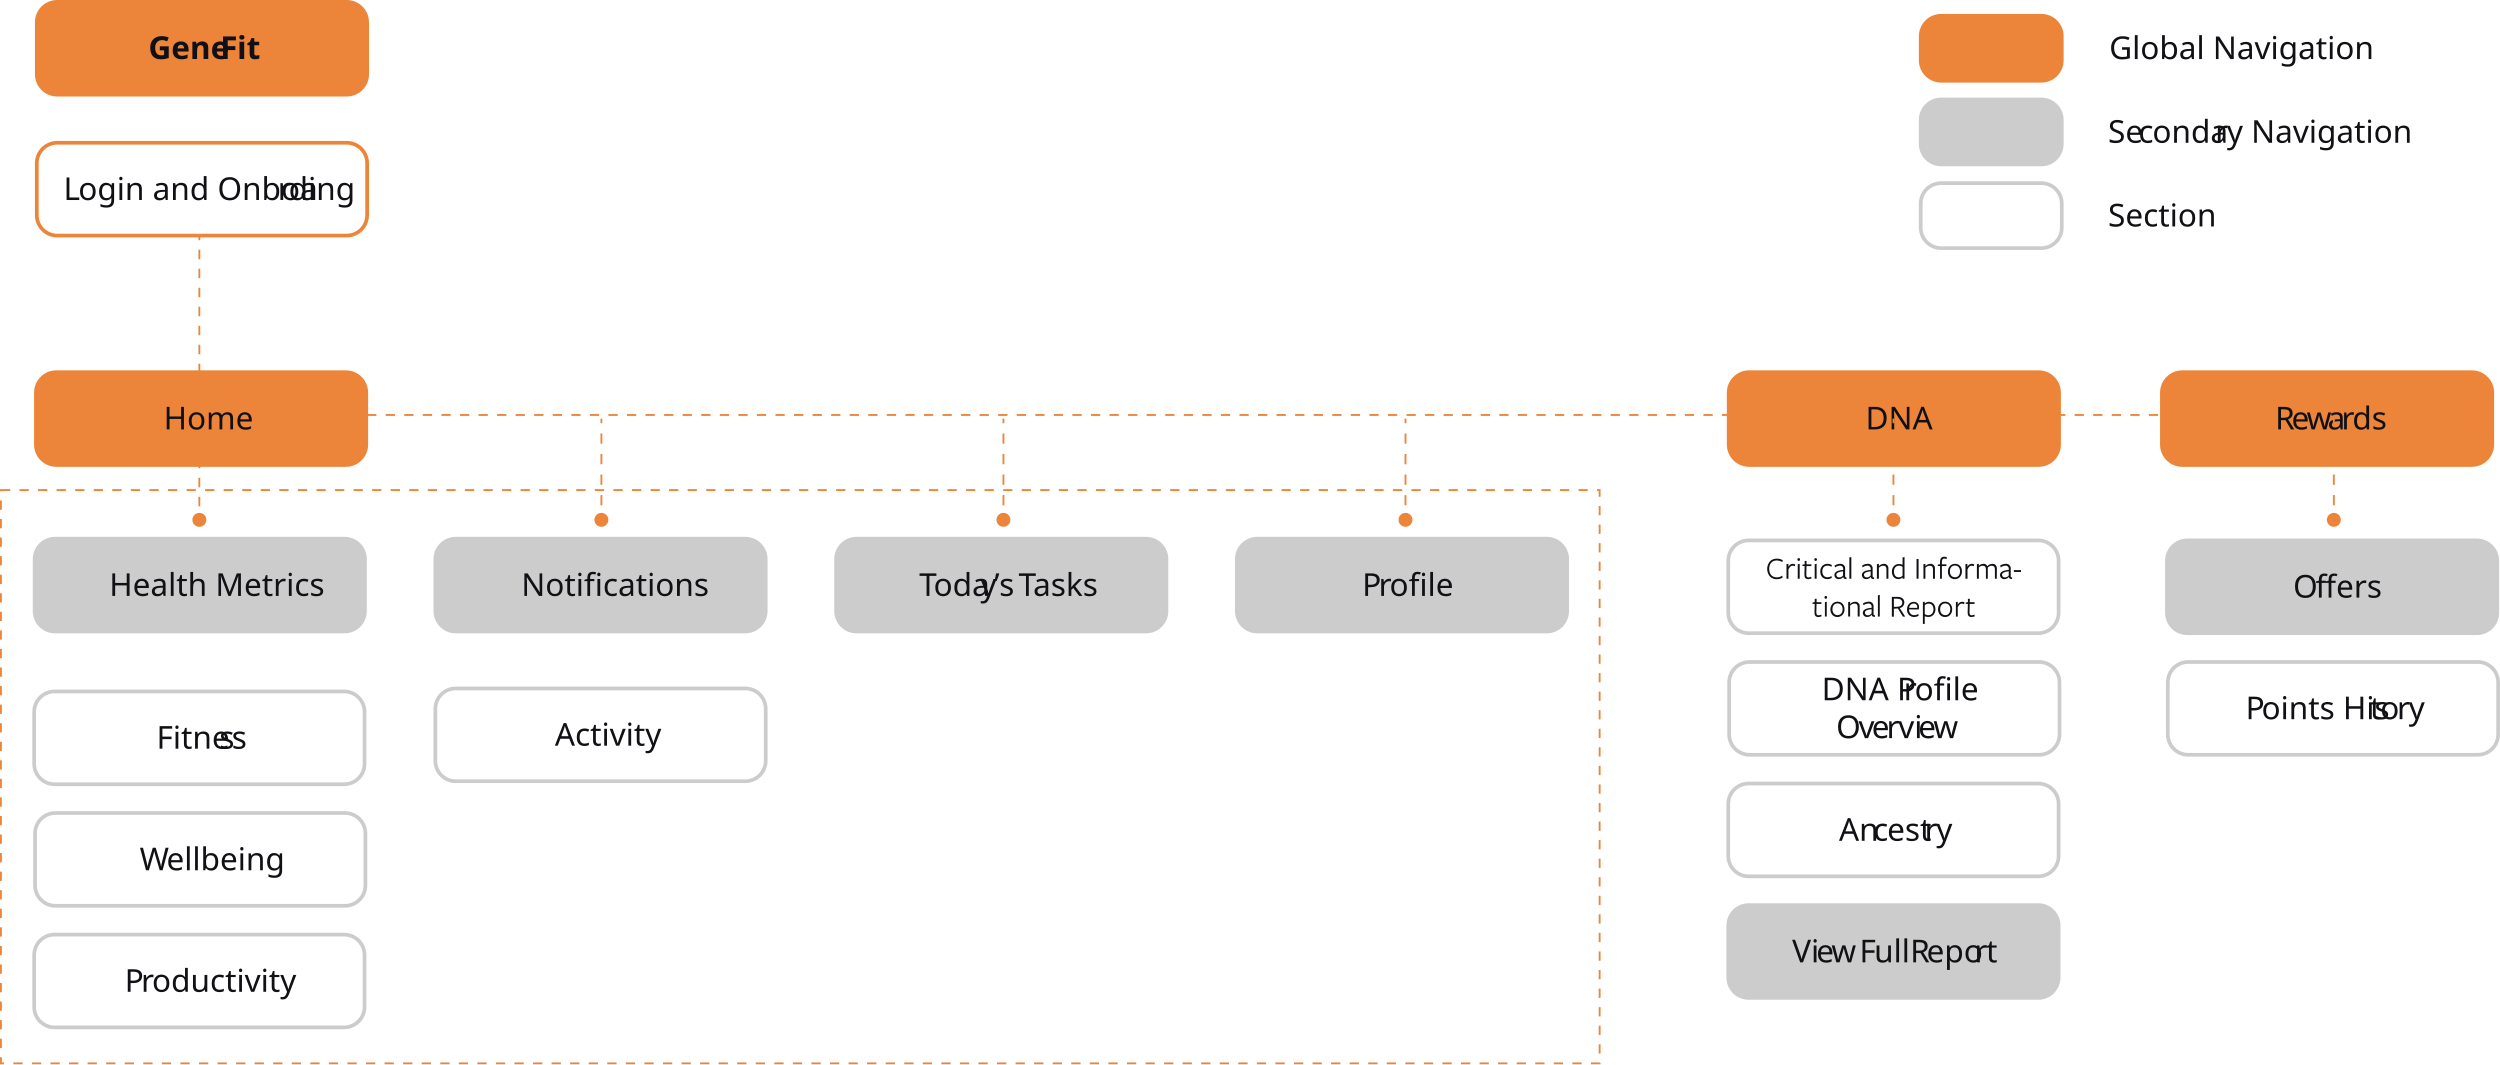
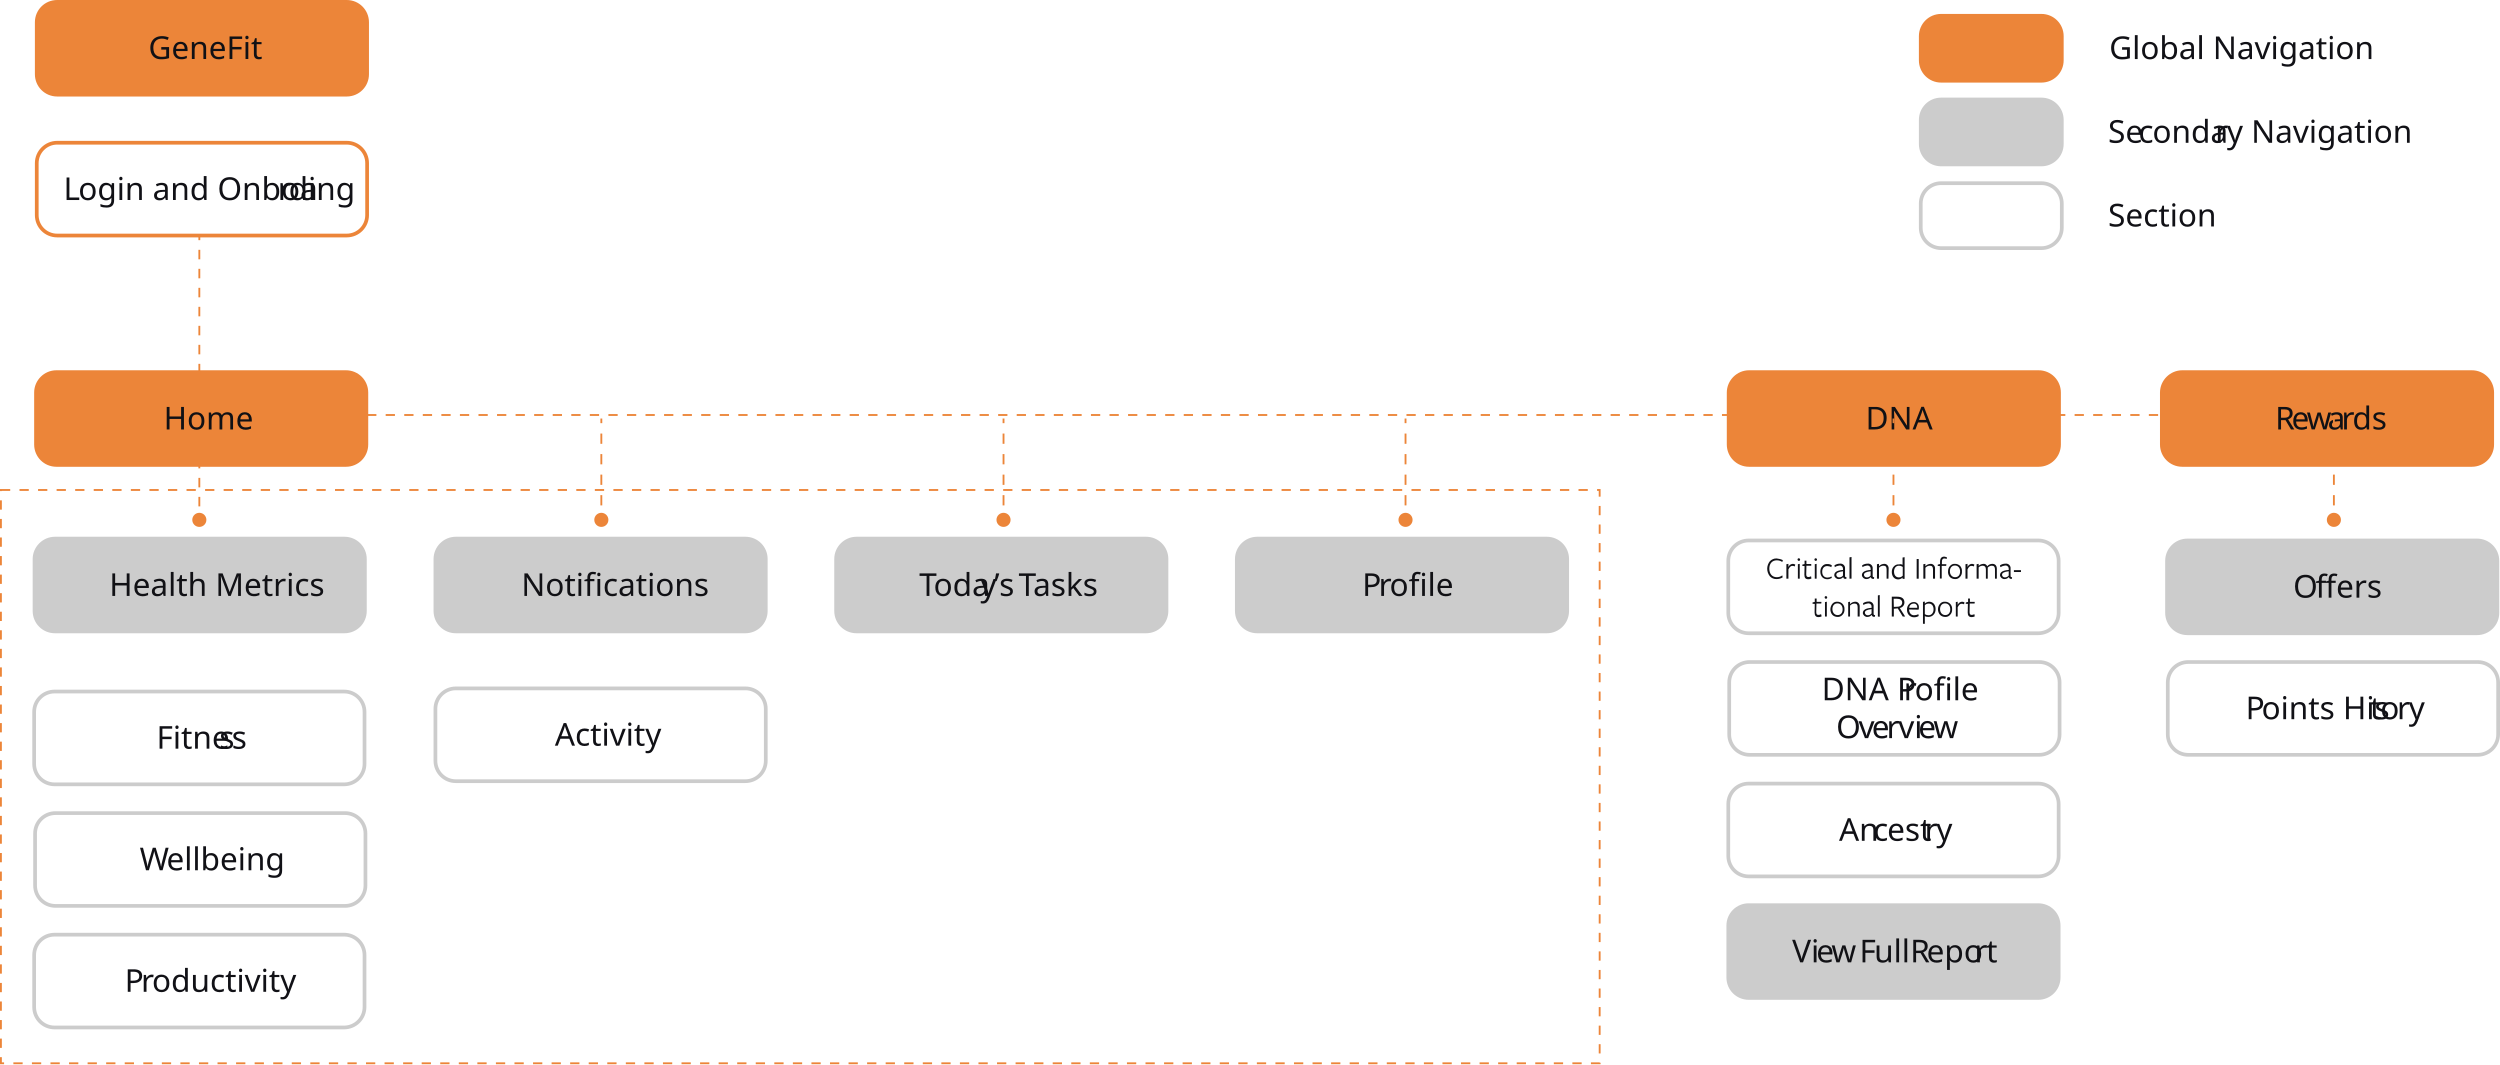
- <svg xmlns="http://www.w3.org/2000/svg" viewBox="0 0 1347.02 573.45">
-   <defs>
-     <style>
-       .cls-1, .cls-20, .cls-21, .cls-23, .cls-3, .cls-9 {
-         fill: none;
-       }
- 
-       .cls-1, .cls-20, .cls-21, .cls-23, .cls-3, .cls-6 {
-         stroke: #ec8539;
-       }
- 
-       .cls-1, .cls-2, .cls-20, .cls-21, .cls-23, .cls-3, .cls-6, .cls-9 {
-         stroke-miterlimit: 10;
-       }
- 
-       .cls-1 {
-         stroke-dasharray: 5;
-       }
- 
-       .cls-2 {
-         fill: #ccc;
-       }
- 
-       .cls-2, .cls-9 {
-         stroke: #ccc;
-       }
- 
-       .cls-2, .cls-3, .cls-6, .cls-9 {
-         stroke-width: 2px;
-       }
- 
-       .cls-4, .cls-7 {
-         font-size: 17px;
-       }
- 
-       .cls-24, .cls-4, .cls-7 {
-         fill: #111115;
-       }
- 
-       .cls-4 {
-         font-family: FreightSansPro-Book, Freight Sans Pro;
-       }
- 
-       .cls-5 {
-         letter-spacing: -0.01em;
-       }
- 
-       .cls-22, .cls-6 {
-         fill: #ec8539;
-       }
- 
-       .cls-7 {
-         font-family: FreightSansPro-Bold, Freight Sans Pro;
-         font-weight: 700;
-       }
- 
-       .cls-8 {
-         letter-spacing: -0.01em;
-       }
- 
-       .cls-10 {
-         letter-spacing: -0.04em;
-       }
- 
-       .cls-11 {
-         letter-spacing: -0.1em;
-       }
- 
-       .cls-12 {
-         letter-spacing: 0.01em;
-       }
- 
-       .cls-13 {
-         letter-spacing: -0.02em;
-       }
- 
-       .cls-14 {
-         letter-spacing: -0.09em;
-       }
- 
-       .cls-15 {
-         letter-spacing: 0em;
-       }
- 
-       .cls-16 {
-         letter-spacing: 0em;
-       }
- 
-       .cls-17 {
-         letter-spacing: 0.01em;
-       }
- 
-       .cls-18 {
-         letter-spacing: -0.01em;
-       }
- 
-       .cls-19 {
-         letter-spacing: 0em;
-       }
- 
-       .cls-21 {
-         stroke-dasharray: 5.12 5.12;
-       }
- 
-       .cls-23 {
-         stroke-dasharray: 5.53 5.53;
-       }
-     </style>
-   </defs>
-   <g id="Layer_2" data-name="Layer 2">
-     <g id="Layer_1-2" data-name="Layer 1">
-       <line class="cls-1" x1="197.82" y1="223.59" x2="1168.02" y2="223.59" />
-       <rect class="cls-2" x="18.65" y="290.25" width="178" height="50" rx="11" />
-       <rect class="cls-3" x="19.82" y="76.93" width="178" height="50" rx="11" />
-       <text class="cls-4" transform="translate(34.22 107.77)">
-         <tspan class="cls-5">L</tspan>
-         <tspan x="7.96" y="0">ogin and Onboa</tspan>
-         <tspan class="cls-5" x="115.43" y="0">r</tspan>
-         <tspan x="121.31" y="0">ding</tspan>
-       </text>
-       <rect class="cls-6" x="19.82" y="1" width="178" height="50" rx="11" />
-       <text class="cls-7" transform="translate(79.97 31.78)">Gene<tspan class="cls-8" x="38.66" y="0">F</tspan>
-         <tspan x="47.75" y="0">it</tspan>
-       </text>
-       <rect class="cls-6" x="931.43" y="200.54" width="178" height="50" rx="11" />
-       <text class="cls-4" transform="translate(1005.15 231.38)">DNA</text>
-       <rect class="cls-9" x="18.88" y="438.06" width="178" height="50" rx="11" />
-       <text class="cls-4" transform="translate(75.25 468.9)">
-         <tspan class="cls-10">W</tspan>
-         <tspan x="14.45" y="0">ellbeing</tspan>
-       </text>
-       <text class="cls-4" transform="translate(58.87 321.09)">Health Metrics</text>
-       <rect class="cls-2" x="234.57" y="290.25" width="178" height="50" rx="11" />
-       <text class="cls-4" transform="translate(280.89 321.09)">Notifications</text>
-       <rect class="cls-2" x="450.49" y="290.25" width="178" height="50" rx="11" />
-       <text class="cls-4" transform="translate(495.28 321.09)">
-         <tspan class="cls-11">T</tspan>
-         <tspan x="7.73" y="0">oda</tspan>
-         <tspan class="cls-12" x="32.96" y="0">y</tspan>
-         <tspan class="cls-13" x="40.34" y="0">’</tspan>
-         <tspan x="43.09" y="0">s </tspan>
-         <tspan class="cls-14" x="53.55" y="0">T</tspan>
-         <tspan x="61.37" y="0">asks</tspan>
-       </text>
-       <rect class="cls-2" x="666.41" y="290.25" width="178" height="50" rx="11" />
-       <text class="cls-4" transform="translate(733.96 321.09)">P<tspan class="cls-5" x="8.82" y="0">r</tspan>
-         <tspan x="14.71" y="0">ofile</tspan>
-       </text>
-       <rect class="cls-9" x="18.41" y="503.56" width="178" height="50" rx="11" />
-       <text class="cls-4" transform="translate(67.18 534.4)">P<tspan class="cls-5" x="8.82" y="0">r</tspan>
-         <tspan x="14.71" y="0">oductivity</tspan>
-       </text>
-       <rect class="cls-9" x="234.57" y="370.94" width="178" height="50" rx="11" />
-       <text class="cls-4" transform="translate(298.96 401.78)">Activity</text>
-       <rect class="cls-9" x="18.41" y="372.56" width="178" height="50" rx="11" />
-       <text class="cls-4" transform="translate(84.33 403.4)">Fitne<tspan class="cls-15" x="33.86" y="0">s</tspan>
-         <tspan x="40.53" y="0">s</tspan>
-       </text>
-       <rect class="cls-9" x="931.67" y="356.68" width="178" height="50" rx="11" />
-       <text class="cls-4" transform="translate(981.53 377.32)">DNA P<tspan class="cls-5" x="44.2" y="0">r</tspan>
-         <tspan x="50.08" y="0">ofile </tspan>
-         <tspan x="7.79" y="20.4">O</tspan>
-         <tspan class="cls-16" x="19.84" y="20.4">v</tspan>
-         <tspan x="26.96" y="20.4">e</tspan>
-         <tspan class="cls-17" x="34.95" y="20.4">r</tspan>
-         <tspan x="41.26" y="20.4">vi</tspan>
-         <tspan class="cls-12" x="52.02" y="20.4">e</tspan>
-         <tspan x="60.18" y="20.4">w</tspan>
-       </text>
-       <rect class="cls-9" x="931.2" y="422.18" width="178" height="50" rx="11" />
-       <text class="cls-4" transform="translate(990.86 453.02)">An<tspan class="cls-16" x="18.36" y="0">c</tspan>
-         <tspan x="25.94" y="0">est</tspan>
-         <tspan class="cls-17" x="46.1" y="0">r</tspan>
-         <tspan x="52.41" y="0">y</tspan>
-       </text>
-       <rect class="cls-2" x="931.2" y="487.68" width="178" height="50" rx="11" />
-       <text class="cls-4" transform="translate(965.61 518.52)">Vi<tspan class="cls-12" x="12.99" y="0">e</tspan>
-         <tspan x="21.15" y="0">w </tspan>
-         <tspan class="cls-18" x="36.28" y="0">F</tspan>
-         <tspan x="44.17" y="0">ull </tspan>
-         <tspan class="cls-5" x="63.61" y="0">R</tspan>
-         <tspan x="72.44" y="0">epo</tspan>
-         <tspan class="cls-17" x="98.21" y="0">r</tspan>
-         <tspan x="104.51" y="0">t</tspan>
-       </text>
-       <rect class="cls-9" x="931.2" y="291.17" width="178" height="50" rx="11" />
-       <text class="cls-4" transform="translate(1136.45 31.84)">Global Navigation</text>
-       <text class="cls-4" transform="translate(1135.83 76.93)">Se<tspan class="cls-16" x="16.32" y="0">c</tspan>
-         <tspan x="23.9" y="0">onda</tspan>
-         <tspan class="cls-17" x="57.71" y="0">r</tspan>
-         <tspan x="64.02" y="0">y Navigation</tspan>
-       </text>
-       <text class="cls-4" transform="translate(1135.83 122.02)">Section</text>
-       <rect class="cls-9" x="1168.02" y="356.68" width="178" height="50" rx="11" />
-       <text class="cls-4" transform="translate(1209.95 387.52)">
-         <tspan class="cls-18">P</tspan>
-         <tspan x="8.57" y="0">oints His</tspan>
-         <tspan class="cls-16" x="67.03" y="0">t</tspan>
-         <tspan x="72.54" y="0">o</tspan>
-         <tspan class="cls-17" x="81.56" y="0">r</tspan>
-         <tspan x="87.87" y="0">y</tspan>
-       </text>
-       <rect class="cls-2" x="1167.55" y="291.17" width="178" height="50" rx="11" />
-       <text class="cls-4" transform="translate(1235.54 322.01)">O<tspan class="cls-12" x="12.05" y="0">f</tspan>
-         <tspan x="17.29" y="0">fers</tspan>
-       </text>
-       <rect class="cls-6" x="1164.85" y="200.54" width="178" height="50" rx="11" />
-       <text class="cls-4" transform="translate(1225.85 231.38)">
-         <tspan class="cls-5">R</tspan>
-         <tspan class="cls-12" x="8.82" y="0">e</tspan>
-         <tspan class="cls-19" x="16.98" y="0">w</tspan>
-         <tspan x="28.27" y="0">a</tspan>
-         <tspan class="cls-5" x="35.73" y="0">r</tspan>
-         <tspan x="41.62" y="0">ds</tspan>
-       </text>
-       <g>
-         <line class="cls-20" x1="107.41" y1="126.93" x2="107.41" y2="129.43" />
-         <line class="cls-21" x1="107.41" y1="134.55" x2="107.41" y2="275.22" />
-         <line class="cls-20" x1="107.41" y1="277.78" x2="107.41" y2="280.28" />
-         <circle class="cls-22" cx="107.41" cy="280.09" r="3.76" />
-       </g>
-       <g>
-         <line class="cls-20" x1="324.04" y1="225.54" x2="324.04" y2="228.04" />
-         <line class="cls-23" x1="324.04" y1="233.56" x2="324.04" y2="275.01" />
-         <line class="cls-20" x1="324.04" y1="277.78" x2="324.04" y2="280.28" />
-         <circle class="cls-22" cx="324.04" cy="280.09" r="3.76" />
-       </g>
-       <g>
-         <line class="cls-20" x1="540.67" y1="225.54" x2="540.67" y2="228.04" />
-         <line class="cls-23" x1="540.67" y1="233.56" x2="540.67" y2="275.01" />
-         <line class="cls-20" x1="540.67" y1="277.78" x2="540.67" y2="280.28" />
-         <circle class="cls-22" cx="540.67" cy="280.09" r="3.76" />
-       </g>
-       <g>
-         <line class="cls-20" x1="757.29" y1="225.54" x2="757.29" y2="228.04" />
-         <line class="cls-23" x1="757.29" y1="233.56" x2="757.29" y2="275.01" />
-         <line class="cls-20" x1="757.29" y1="277.78" x2="757.29" y2="280.28" />
-         <circle class="cls-22" cx="757.29" cy="280.09" r="3.76" />
-       </g>
-       <g>
-         <line class="cls-20" x1="1020.2" y1="225.54" x2="1020.2" y2="228.04" />
-         <line class="cls-23" x1="1020.2" y1="233.56" x2="1020.2" y2="275.01" />
-         <line class="cls-20" x1="1020.2" y1="277.78" x2="1020.2" y2="280.28" />
-         <circle class="cls-22" cx="1020.2" cy="280.09" r="3.76" />
-       </g>
-       <g>
-         <line class="cls-20" x1="1257.49" y1="225.54" x2="1257.49" y2="228.04" />
-         <line class="cls-23" x1="1257.49" y1="233.56" x2="1257.49" y2="275.01" />
-         <line class="cls-20" x1="1257.49" y1="277.78" x2="1257.49" y2="280.28" />
-         <circle class="cls-22" cx="1257.49" cy="280.09" r="3.76" />
-       </g>
-       <rect class="cls-6" x="1034.9" y="8.5" width="76" height="35" rx="11" />
-       <rect class="cls-2" x="1034.9" y="53.59" width="76" height="35" rx="11" />
-       <rect class="cls-9" x="1034.9" y="98.68" width="76" height="35" rx="11" />
-       <rect class="cls-6" x="19.35" y="200.54" width="178" height="50" rx="11" />
-       <text class="cls-4" transform="translate(88.17 231.38)">Home</text>
-       <rect class="cls-1" x="0.5" y="264.05" width="861.4" height="308.9" />
-       <g>
-         <path class="cls-24" d="M960.6,301.84l-.34,1a5.41,5.41,0,0,0-3-.85c-2.4,0-4,1.69-4,4.54s1.58,4.56,4.05,4.56a4.86,4.86,0,0,0,3-.95l.2,1.07a5.68,5.68,0,0,1-3.19.86,4.83,4.83,0,0,1-3.72-1.49,6.41,6.41,0,0,1,0-8.06,4.87,4.87,0,0,1,3.69-1.51A6.16,6.16,0,0,1,960.6,301.84Z" />
-         <path class="cls-24" d="M963.63,306.82v5h-1.06V304l1.06-.22v1.66a2.56,2.56,0,0,1,2.29-1.66,2.78,2.78,0,0,1,1.36.35l-.27,1a2.34,2.34,0,0,0-1.19-.34C965,304.81,964.22,305.47,963.63,306.82Z" />
-         <path class="cls-24" d="M969.88,301.46a.87.87,0,0,1-.19.55.63.63,0,0,1-.52.23.66.66,0,0,1-.53-.23.87.87,0,0,1-.19-.55.86.86,0,0,1,.19-.53.65.65,0,0,1,.53-.22.62.62,0,0,1,.52.22A.86.86,0,0,1,969.88,301.46Zm-.19,10.35h-1.05V304l1.05-.22Z" />
-         <path class="cls-24" d="M976.05,311.66a4.06,4.06,0,0,1-1.73.41c-1.45,0-2.14-.82-2.09-2.45l.12-4.61-1.19-.06.05-.67,1.17-.27,0-1.77h1l0,1.82H976l-.05.94h-2.58l-.12,4.65c0,1,.34,1.47,1.14,1.47a3.67,3.67,0,0,0,1.49-.38Z" />
-         <path class="cls-24" d="M979,301.46a.87.87,0,0,1-.19.55.66.66,0,0,1-.53.23.63.63,0,0,1-.52-.23.87.87,0,0,1-.19-.55.86.86,0,0,1,.19-.53.62.62,0,0,1,.52-.22.65.65,0,0,1,.53.22A.86.86,0,0,1,979,301.46Zm-.19,10.35h-1.05V304l1.05-.22Z" />
-         <path class="cls-24" d="M987,311.37a4.47,4.47,0,0,1-2.41.66c-2.33,0-3.81-1.63-3.81-4.09a4.16,4.16,0,0,1,1.09-3,3.6,3.6,0,0,1,2.74-1.15,4.45,4.45,0,0,1,2.43.66l-.27.95a3.83,3.83,0,0,0-2.16-.63c-1.69,0-2.74,1.24-2.74,3.11s1.09,3.15,2.75,3.15a3.86,3.86,0,0,0,2.16-.65Z" />
-         <path class="cls-24" d="M993.12,310.88h0a2.86,2.86,0,0,1-2.28,1.15,2.24,2.24,0,0,1-2.46-2.15c0-1.67,1.58-2.59,4.72-2.77v-.46a1.63,1.63,0,0,0-1.83-1.86,4.7,4.7,0,0,0-2.55.94l-.24-1a5.51,5.51,0,0,1,2.89-.93,2.46,2.46,0,0,1,2.79,2.79v3.73c0,.62.13.8.78.79l-.07.86C993.82,312.05,993.24,311.68,993.12,310.88Zm-.07-.78v-2.28c-2.62.29-3.62.87-3.62,1.94a1.43,1.43,0,0,0,1.6,1.36A2.63,2.63,0,0,0,993.05,310.1Z" />
-         <path class="cls-24" d="M996.45,311.81V300.36l1.06-.22v11.67Z" />
-         <path class="cls-24" d="M1008,310.88h-.05a2.86,2.86,0,0,1-2.28,1.15,2.24,2.24,0,0,1-2.46-2.15c0-1.67,1.58-2.59,4.72-2.77v-.46a1.63,1.63,0,0,0-1.83-1.86,4.7,4.7,0,0,0-2.55.94l-.24-1a5.51,5.51,0,0,1,2.89-.93,2.46,2.46,0,0,1,2.79,2.79v3.73c0,.62.13.8.78.79l-.07.86C1008.66,312.05,1008.08,311.68,1008,310.88Zm-.07-.78v-2.28c-2.62.29-3.62.87-3.62,1.94a1.43,1.43,0,0,0,1.6,1.36A2.63,2.63,0,0,0,1007.89,310.1Z" />
-         <path class="cls-24" d="M1017.48,311.81h-1.05v-5c0-1.36-.53-2-1.72-2a3.3,3.3,0,0,0-2.36,1.11v5.89h-1.06V304l1.06-.22v1.27a3.74,3.74,0,0,1,2.65-1.27,2.35,2.35,0,0,1,2.48,2.67Z" />
-         <path class="cls-24" d="M1025.11,304.28v-3.92l1.06-.22v11.67h-1.06v-.73a3.23,3.23,0,0,1-2.26.95c-2.09,0-3.48-1.64-3.48-4a4.2,4.2,0,0,1,1.09-3,3.66,3.66,0,0,1,2.77-1.15A4.33,4.33,0,0,1,1025.11,304.28Zm0,1.13a3,3,0,0,0-1.93-.6c-1.67,0-2.72,1.29-2.72,3.16s1,3.1,2.58,3.1a2.94,2.94,0,0,0,2.07-.87v-4.79Z" />
-         <path class="cls-24" d="M1032.66,311.81V301.19h1.07v10.62Z" />
-         <path class="cls-24" d="M1042.56,311.81h-1.06v-5c0-1.36-.53-2-1.72-2a3.3,3.3,0,0,0-2.36,1.11v5.89h-1.05V304l1.05-.22v1.27a3.76,3.76,0,0,1,2.65-1.27,2.35,2.35,0,0,1,2.49,2.67Z" />
-         <path class="cls-24" d="M1049,300.32l0,.24c-.05.17-.09.32-.14.48l-.07.23a2.8,2.8,0,0,0-1.19-.32c-.86,0-1.29.61-1.29,1.82v1.29h2.45l-.05.94h-2.4v6.81h-1V305l-1.25-.08.06-.67,1.18-.27v-1.22c0-1.87.82-2.81,2.35-2.81A3.4,3.4,0,0,1,1049,300.32Z" />
-         <path class="cls-24" d="M1057.09,307.9a4.13,4.13,0,0,1-1.09,3,3.62,3.62,0,0,1-2.73,1.15,3.53,3.53,0,0,1-2.71-1.12,4.21,4.21,0,0,1-1-3,4.14,4.14,0,0,1,1.1-3,3.59,3.59,0,0,1,2.74-1.14,3.51,3.51,0,0,1,2.7,1.12A4.16,4.16,0,0,1,1057.09,307.9Zm-1,0c0-1.92-1.09-3.18-2.75-3.18s-2.74,1.27-2.74,3.14,1.09,3.18,2.76,3.18S1056.05,309.81,1056.05,307.94Z" />
-         <path class="cls-24" d="M1060.1,306.82v5H1059V304l1.06-.22v1.66a2.56,2.56,0,0,1,2.29-1.66,2.75,2.75,0,0,1,1.36.35l-.27,1a2.28,2.28,0,0,0-1.19-.34C1061.42,304.81,1060.69,305.47,1060.1,306.82Z" />
-         <path class="cls-24" d="M1075.87,311.81h-1v-5c0-1.33-.54-2-1.65-2a3.23,3.23,0,0,0-2.19,1c0,.14,0,.38,0,.7v5.3h-1v-5c0-1.33-.55-2-1.65-2a3.25,3.25,0,0,0-2.16.9v6.1h-1.05V304l1.05-.22v1.07a3.58,3.58,0,0,1,2.46-1.07,2.07,2.07,0,0,1,2.11,1.29,3.87,3.87,0,0,1,2.76-1.29c1.49,0,2.39,1,2.39,2.68Z" />
-         <path class="cls-24" d="M1082.4,310.88h-.05a2.86,2.86,0,0,1-2.28,1.15,2.24,2.24,0,0,1-2.46-2.15c0-1.67,1.58-2.59,4.72-2.77v-.46a1.63,1.63,0,0,0-1.83-1.86,4.7,4.7,0,0,0-2.55.94l-.24-1a5.51,5.51,0,0,1,2.89-.93,2.46,2.46,0,0,1,2.79,2.79v3.73c0,.62.13.8.78.79l-.07.86C1083.1,312.05,1082.52,311.68,1082.4,310.88Zm-.07-.78v-2.28c-2.61.29-3.62.87-3.62,1.94a1.43,1.43,0,0,0,1.6,1.36A2.63,2.63,0,0,0,1082.33,310.1Z" />
-         <path class="cls-24" d="M1085.09,308.18v-1h3.84v1Z" />
-         <path class="cls-24" d="M981.48,332.06a4,4,0,0,1-1.73.41c-1.44,0-2.14-.82-2.09-2.45l.12-4.61-1.19-.06,0-.67,1.17-.27.05-1.77h1l0,1.82h2.6l-.06.94h-2.58l-.12,4.65c0,1,.34,1.47,1.14,1.47a3.71,3.71,0,0,0,1.5-.38Z" />
-         <path class="cls-24" d="M984.46,321.86a.87.87,0,0,1-.19.55.65.65,0,0,1-.53.23.64.64,0,0,1-.52-.23.87.87,0,0,1-.19-.55.86.86,0,0,1,.19-.53.63.63,0,0,1,.52-.22.64.64,0,0,1,.53.22A.86.86,0,0,1,984.46,321.86Zm-.19,10.35h-1v-7.78l1-.22Z" />
-         <path class="cls-24" d="M993.82,328.3a4.12,4.12,0,0,1-1.08,3,3.63,3.63,0,0,1-2.74,1.15,3.51,3.51,0,0,1-2.7-1.12,4.64,4.64,0,0,1,.05-6,3.59,3.59,0,0,1,2.74-1.14,3.52,3.52,0,0,1,2.7,1.12A4.19,4.19,0,0,1,993.82,328.3Zm-1,0c0-1.92-1.09-3.18-2.76-3.18s-2.73,1.27-2.73,3.14,1.09,3.18,2.75,3.18S992.79,330.21,992.79,328.34Z" />
-         <path class="cls-24" d="M1002,332.21h-1.06v-5c0-1.36-.52-2-1.71-2a3.33,3.33,0,0,0-2.37,1.11v5.89h-1.05v-7.78l1.05-.22v1.27a3.76,3.76,0,0,1,2.66-1.27,2.35,2.35,0,0,1,2.48,2.67Z" />
-         <path class="cls-24" d="M1008.5,331.28h-.06a2.83,2.83,0,0,1-2.27,1.15,2.25,2.25,0,0,1-2.47-2.15q0-2.5,4.73-2.77v-.46a1.63,1.63,0,0,0-1.84-1.86,4.76,4.76,0,0,0-2.55.94l-.24-1a5.54,5.54,0,0,1,2.89-.93,2.45,2.45,0,0,1,2.79,2.79v3.73c0,.62.14.8.78.79l-.06.86C1009.19,332.45,1008.61,332.08,1008.5,331.28Zm-.07-.78v-2.28c-2.62.29-3.62.87-3.62,1.94a1.42,1.42,0,0,0,1.59,1.36A2.67,2.67,0,0,0,1008.43,330.5Z" />
-         <path class="cls-24" d="M1011.83,332.21V320.76l1-.22v11.67Z" />
-         <path class="cls-24" d="M1020.43,328v4.25h-1.09V321.59h2.86c2.56,0,3.86,1.14,3.86,3.06a3.09,3.09,0,0,1-2.47,3l2.94,4.57h-1.26l-2.72-4.38Zm0-1,1.9-.07c1.5-.05,2.64-.89,2.64-2.23s-1-2.12-2.89-2.12h-1.65Z" />
-         <path class="cls-24" d="M1028.59,328.36v.08c.05,1.78,1.1,3,2.72,3a4,4,0,0,0,2.26-.65l.2,1a4.63,4.63,0,0,1-2.49.66,3.72,3.72,0,0,1-3.76-4,4.39,4.39,0,0,1,1-3,3.37,3.37,0,0,1,2.62-1.17,2.67,2.67,0,0,1,2.84,2.87,4,4,0,0,1-.17,1.24Zm.07-.84H1033a2.75,2.75,0,0,0,0-.34,1.78,1.78,0,0,0-1.87-2A2.51,2.51,0,0,0,1028.66,327.52Z" />
-         <path class="cls-24" d="M1037.07,325.21a3.25,3.25,0,0,1,2.26-.95c2.09,0,3.49,1.63,3.49,4a4.21,4.21,0,0,1-1.07,3,3.63,3.63,0,0,1-2.77,1.17,4.45,4.45,0,0,1-1.91-.4v4.14h-1V324.39l1-.22Zm0,.88v4.78a3.1,3.1,0,0,0,2,.61c1.63,0,2.7-1.31,2.7-3.18s-1-3.07-2.57-3.07A3.06,3.06,0,0,0,1037.07,326.09Z" />
-         <path class="cls-24" d="M1051.85,328.3a4.13,4.13,0,0,1-1.09,3,3.63,3.63,0,0,1-2.74,1.15,3.52,3.52,0,0,1-2.7-1.12,4.64,4.64,0,0,1,0-6,3.59,3.59,0,0,1,2.74-1.14,3.52,3.52,0,0,1,2.7,1.12A4.16,4.16,0,0,1,1051.85,328.3Zm-1,0c0-1.92-1.09-3.18-2.75-3.18s-2.74,1.27-2.74,3.14,1.09,3.18,2.75,3.18S1050.81,330.21,1050.81,328.34Z" />
-         <path class="cls-24" d="M1054.85,327.22v5h-1v-7.78l1-.22v1.66a2.58,2.58,0,0,1,2.3-1.66,2.81,2.81,0,0,1,1.36.35l-.27,1a2.34,2.34,0,0,0-1.19-.34C1056.18,325.21,1055.45,325.87,1054.85,327.22Z" />
-         <path class="cls-24" d="M1064,332.06a4.06,4.06,0,0,1-1.73.41c-1.45,0-2.14-.82-2.09-2.45l.12-4.61-1.19-.06.05-.67,1.17-.27,0-1.77h1l0,1.82h2.6l-.05.94h-2.58l-.12,4.65c0,1,.34,1.47,1.14,1.47a3.71,3.71,0,0,0,1.5-.38Z" />
-       </g>
-     </g>
+ <svg xmlns="http://www.w3.org/2000/svg" version="1.1" id="Layer_1" x="0px" y="0px" viewBox="0 0 1347 573.5" style="enable-background:new 0 0 1347 573.5;" xml:space="preserve">
+   <style type="text/css">
+ 	.st0{fill:none;stroke:#EC8539;stroke-miterlimit:10;stroke-dasharray:5;}
+ 	.st1{fill:#CCCCCC;stroke:#CCCCCC;stroke-width:2;stroke-miterlimit:10;}
+ 	.st2{fill:none;stroke:#EC8539;stroke-width:2;stroke-miterlimit:10;}
+ 	.st3{fill:#111116;}
+ 	.st4{font-family:'FreightSansPro-Book';}
+ 	.st5{font-size:17px;}
+ 	.st6{fill:#EC8539;stroke:#EC8539;stroke-width:2;stroke-miterlimit:10;}
+ 	.st7{fill:#111115;}
+ 	.st8{font-family:'FreightSansPro-Black';}
+ 	.st9{fill:none;stroke:#CCCCCC;stroke-width:2;stroke-miterlimit:10;}
+ 	.st10{letter-spacing:-1;}
+ 	.st11{fill:none;stroke:#EC8539;stroke-miterlimit:10;}
+ 	.st12{fill:none;stroke:#EC8539;stroke-miterlimit:10;stroke-dasharray:5.12,5.12;}
+ 	.st13{fill:#EC8539;}
+ 	.st14{fill:none;stroke:#EC8539;stroke-miterlimit:10;stroke-dasharray:5.53,5.53;}
+ </style>
+   <line class="st0" x1="197.8" y1="223.6" x2="1168" y2="223.6" />
+   <path class="st1" d="M29.6,290.2h156c6.1,0,11,4.9,11,11v28c0,6.1-4.9,11-11,11h-156c-6.1,0-11-4.9-11-11v-28  C18.6,295.2,23.6,290.2,29.6,290.2z" />
+   <path class="st2" d="M30.8,76.9h156c6.1,0,11,4.9,11,11v28c0,6.1-4.9,11-11,11h-156c-6.1,0-11-4.9-11-11v-28  C19.8,81.9,24.7,76.9,30.8,76.9z" />
+   <text transform="matrix(1 0 0 1 34.22 107.77)" class="st3 st4 st5">L</text>
+   <text transform="matrix(1 0 0 1 42.18 107.77)" class="st3 st4 st5">ogin and Onboa</text>
+   <text transform="matrix(1 0 0 1 149.65 107.77)" class="st3 st4 st5">r</text>
+   <text transform="matrix(1 0 0 1 155.53 107.77)" class="st3 st4 st5">ding</text>
+   <path class="st6" d="M30.8,1h156c6.1,0,11,4.9,11,11v28c0,6.1-4.9,11-11,11h-156c-6.1,0-11-4.9-11-11V12C19.8,5.9,24.7,1,30.8,1z" />
+   <text transform="matrix(1 0 0 1 79.97 31.78)" class="st7 st8 st5">GeneFit</text>
+   <path class="st6" d="M942.4,200.5h156c6.1,0,11,4.9,11,11v28c0,6.1-4.9,11-11,11h-156c-6.1,0-11-4.9-11-11v-28  C931.4,205.5,936.4,200.5,942.4,200.5z" />
+   <text transform="matrix(1 0 0 1 1005.15 231.38)" class="st7 st4 st5">DNA</text>
+   <path class="st9" d="M29.9,438.1h156c6.1,0,11,4.9,11,11v28c0,6.1-4.9,11-11,11h-156c-6.1,0-11-4.9-11-11v-28  C18.9,443,23.8,438.1,29.9,438.1z" />
+   <text transform="matrix(1 0 0 1 75.25 468.9)" class="st3 st4 st5">W</text>
+   <text transform="matrix(1 0 0 1 89.7 468.9)" class="st3 st4 st5">ellbeing</text>
+   <text transform="matrix(1 0 0 1 58.87 321.09)" class="st7 st4 st5">Health Metrics</text>
+   <path class="st1" d="M245.6,290.2h156c6.1,0,11,4.9,11,11v28c0,6.1-4.9,11-11,11h-156c-6.1,0-11-4.9-11-11v-28  C234.6,295.2,239.5,290.2,245.6,290.2z" />
+   <text transform="matrix(1 0 0 1 280.89 321.09)" class="st7 st4 st5">Notifications</text>
+   <path class="st1" d="M461.5,290.2h156c6.1,0,11,4.9,11,11v28c0,6.1-4.9,11-11,11h-156c-6.1,0-11-4.9-11-11v-28  C450.5,295.2,455.4,290.2,461.5,290.2z" />
+   <text transform="matrix(1 0 0 1 495.28 321.09)" class="st7 st4 st5 st10">T</text>
+   <text transform="matrix(1 0 0 1 503.01 321.09)" class="st7 st4 st5">oda</text>
+   <text transform="matrix(1 0 0 1 528.24 321.09)" class="st7 st4 st5">y</text>
+   <text transform="matrix(1 0 0 1 535.62 321.09)" class="st7 st4 st5">’</text>
+   <text transform="matrix(1 0 0 1 538.37 321.09)" class="st7 st4 st5">s </text>
+   <text transform="matrix(1 0 0 1 548.83 321.09)" class="st7 st4 st5 st10">T</text>
+   <text transform="matrix(1 0 0 1 556.65 321.09)" class="st7 st4 st5">asks</text>
+   <path class="st1" d="M677.4,290.2h156c6.1,0,11,4.9,11,11v28c0,6.1-4.9,11-11,11h-156c-6.1,0-11-4.9-11-11v-28  C666.4,295.2,671.3,290.2,677.4,290.2z" />
+   <text transform="matrix(1 0 0 1 733.96 321.09)" class="st7 st4 st5">P</text>
+   <text transform="matrix(1 0 0 1 742.78 321.09)" class="st7 st4 st5">r</text>
+   <text transform="matrix(1 0 0 1 748.67 321.09)" class="st7 st4 st5">ofile</text>
+   <path class="st9" d="M29.4,503.6h156c6.1,0,11,4.9,11,11v28c0,6.1-4.9,11-11,11h-156c-6.1,0-11-4.9-11-11v-28  C18.4,508.5,23.3,503.6,29.4,503.6z" />
+   <text transform="matrix(1 0 0 1 67.18 534.4)" class="st3 st4 st5">P</text>
+   <text transform="matrix(1 0 0 1 76 534.4)" class="st3 st4 st5">r</text>
+   <text transform="matrix(1 0 0 1 81.89 534.4)" class="st3 st4 st5">oductivity</text>
+   <path class="st9" d="M245.6,370.9h156c6.1,0,11,4.9,11,11v28c0,6.1-4.9,11-11,11h-156c-6.1,0-11-4.9-11-11v-28  C234.6,375.9,239.5,370.9,245.6,370.9z" />
+   <text transform="matrix(1 0 0 1 298.96 401.78)" class="st3 st4 st5">Activity</text>
+   <path class="st9" d="M29.4,372.6h156c6.1,0,11,4.9,11,11v28c0,6.1-4.9,11-11,11h-156c-6.1,0-11-4.9-11-11v-28  C18.4,377.5,23.3,372.6,29.4,372.6z" />
+   <text transform="matrix(1 0 0 1 84.33 403.4)" class="st3 st4 st5">Fitne</text>
+   <text transform="matrix(1 0 0 1 118.19 403.4)" class="st3 st4 st5">s</text>
+   <text transform="matrix(1 0 0 1 124.86 403.4)" class="st3 st4 st5">s</text>
+   <path class="st9" d="M942.7,356.7h156c6.1,0,11,4.9,11,11v28c0,6.1-4.9,11-11,11h-156c-6.1,0-11-4.9-11-11v-28  C931.7,361.6,936.6,356.7,942.7,356.7z" />
+   <text transform="matrix(1 0 0 1 981.53 377.32)" class="st3 st4 st5">DNA P</text>
+   <text transform="matrix(1 0 0 1 1025.73 377.32)" class="st3 st4 st5">r</text>
+   <text transform="matrix(1 0 0 1 1031.61 377.32)" class="st3 st4 st5">ofile </text>
+   <text transform="matrix(1 0 0 1 989.3201 397.72)" class="st3 st4 st5">O</text>
+   <text transform="matrix(1 0 0 1 1001.37 397.72)" class="st3 st4 st5">v</text>
+   <text transform="matrix(1 0 0 1 1008.49 397.72)" class="st3 st4 st5">e</text>
+   <text transform="matrix(1 0 0 1 1016.48 397.72)" class="st3 st4 st5">r</text>
+   <text transform="matrix(1 0 0 1 1022.79 397.72)" class="st3 st4 st5">vi</text>
+   <text transform="matrix(1 0 0 1 1033.55 397.72)" class="st3 st4 st5">e</text>
+   <text transform="matrix(1 0 0 1 1041.71 397.72)" class="st3 st4 st5">w</text>
+   <path class="st9" d="M942.2,422.2h156c6.1,0,11,4.9,11,11v28c0,6.1-4.9,11-11,11h-156c-6.1,0-11-4.9-11-11v-28  C931.2,427.1,936.1,422.2,942.2,422.2z" />
+   <text transform="matrix(1 0 0 1 990.86 453.02)" class="st3 st4 st5">An</text>
+   <text transform="matrix(1 0 0 1 1009.22 453.02)" class="st3 st4 st5">c</text>
+   <text transform="matrix(1 0 0 1 1016.8 453.02)" class="st3 st4 st5">est</text>
+   <text transform="matrix(1 0 0 1 1036.96 453.02)" class="st3 st4 st5">r</text>
+   <text transform="matrix(1 0 0 1 1043.27 453.02)" class="st3 st4 st5">y</text>
+   <path class="st1" d="M942.2,487.7h156c6.1,0,11,4.9,11,11v28c0,6.1-4.9,11-11,11h-156c-6.1,0-11-4.9-11-11v-28  C931.2,492.6,936.1,487.7,942.2,487.7z" />
+   <text transform="matrix(1 0 0 1 965.61 518.52)" class="st7 st4 st5">Vi</text>
+   <text transform="matrix(1 0 0 1 978.6 518.52)" class="st7 st4 st5">e</text>
+   <text transform="matrix(1 0 0 1 986.76 518.52)" class="st7 st4 st5">w </text>
+   <text transform="matrix(1 0 0 1 1001.89 518.52)" class="st7 st4 st5">F</text>
+   <text transform="matrix(1 0 0 1 1009.78 518.52)" class="st7 st4 st5">ull </text>
+   <text transform="matrix(1 0 0 1 1029.22 518.52)" class="st7 st4 st5">R</text>
+   <text transform="matrix(1 0 0 1 1038.05 518.52)" class="st7 st4 st5">epo</text>
+   <text transform="matrix(1 0 0 1 1063.82 518.52)" class="st7 st4 st5">r</text>
+   <text transform="matrix(1 0 0 1 1070.12 518.52)" class="st7 st4 st5">t</text>
+   <path class="st9" d="M942.2,291.2h156c6.1,0,11,4.9,11,11v28c0,6.1-4.9,11-11,11h-156c-6.1,0-11-4.9-11-11v-28  C931.2,296.1,936.1,291.2,942.2,291.2z" />
+   <text transform="matrix(1 0 0 1 1136.45 31.84)" class="st3 st4 st5">Global Navigation</text>
+   <text transform="matrix(1 0 0 1 1135.83 76.93)" class="st3 st4 st5">Se</text>
+   <text transform="matrix(1 0 0 1 1152.15 76.93)" class="st3 st4 st5">c</text>
+   <text transform="matrix(1 0 0 1 1159.73 76.93)" class="st3 st4 st5">onda</text>
+   <text transform="matrix(1 0 0 1 1193.54 76.93)" class="st3 st4 st5">r</text>
+   <text transform="matrix(1 0 0 1 1199.85 76.93)" class="st3 st4 st5">y Navigation</text>
+   <text transform="matrix(1 0 0 1 1135.83 122.02)" class="st3 st4 st5">Section</text>
+   <path class="st9" d="M1179,356.7h156c6.1,0,11,4.9,11,11v28c0,6.1-4.9,11-11,11h-156c-6.1,0-11-4.9-11-11v-28  C1168,361.6,1172.9,356.7,1179,356.7z" />
+   <text transform="matrix(1 0 0 1 1209.95 387.52)" class="st3 st4 st5">P</text>
+   <text transform="matrix(1 0 0 1 1218.52 387.52)" class="st3 st4 st5">oints His</text>
+   <text transform="matrix(1 0 0 1 1276.98 387.52)" class="st3 st4 st5">t</text>
+   <text transform="matrix(1 0 0 1 1282.49 387.52)" class="st3 st4 st5">o</text>
+   <text transform="matrix(1 0 0 1 1291.51 387.52)" class="st3 st4 st5">r</text>
+   <text transform="matrix(1 0 0 1 1297.82 387.52)" class="st3 st4 st5">y</text>
+   <path class="st1" d="M1178.6,291.2h156c6.1,0,11,4.9,11,11v28c0,6.1-4.9,11-11,11h-156c-6.1,0-11-4.9-11-11v-28  C1167.6,296.1,1172.5,291.2,1178.6,291.2z" />
+   <text transform="matrix(1 0 0 1 1235.54 322.01)" class="st7 st4 st5">O</text>
+   <text transform="matrix(1 0 0 1 1247.59 322.01)" class="st7 st4 st5">f</text>
+   <text transform="matrix(1 0 0 1 1252.83 322.01)" class="st7 st4 st5">fers</text>
+   <path class="st6" d="M1175.8,200.5h156c6.1,0,11,4.9,11,11v28c0,6.1-4.9,11-11,11h-156c-6.1,0-11-4.9-11-11v-28  C1164.8,205.5,1169.8,200.5,1175.8,200.5z" />
+   <text transform="matrix(1 0 0 1 1225.85 231.38)" class="st7 st4 st5">R</text>
+   <text transform="matrix(1 0 0 1 1234.67 231.38)" class="st7 st4 st5">e</text>
+   <text transform="matrix(1 0 0 1 1242.83 231.38)" class="st7 st4 st5">w</text>
+   <text transform="matrix(1 0 0 1 1254.12 231.38)" class="st7 st4 st5">a</text>
+   <text transform="matrix(1 0 0 1 1261.58 231.38)" class="st7 st4 st5">r</text>
+   <text transform="matrix(1 0 0 1 1267.47 231.38)" class="st7 st4 st5">ds</text>
+   <g>
+     <line class="st11" x1="107.4" y1="126.9" x2="107.4" y2="129.4" />
+     <line class="st12" x1="107.4" y1="134.6" x2="107.4" y2="275.2" />
+     <line class="st11" x1="107.4" y1="277.8" x2="107.4" y2="280.3" />
+     <circle class="st13" cx="107.4" cy="280.1" r="3.8" />
+   </g>
+   <g>
+     <line class="st11" x1="324" y1="225.5" x2="324" y2="228" />
+     <line class="st14" x1="324" y1="233.6" x2="324" y2="275" />
+     <line class="st11" x1="324" y1="277.8" x2="324" y2="280.3" />
+     <circle class="st13" cx="324" cy="280.1" r="3.8" />
+   </g>
+   <g>
+     <line class="st11" x1="540.7" y1="225.5" x2="540.7" y2="228" />
+     <line class="st14" x1="540.7" y1="233.6" x2="540.7" y2="275" />
+     <line class="st11" x1="540.7" y1="277.8" x2="540.7" y2="280.3" />
+     <circle class="st13" cx="540.7" cy="280.1" r="3.8" />
+   </g>
+   <g>
+     <line class="st11" x1="757.3" y1="225.5" x2="757.3" y2="228" />
+     <line class="st14" x1="757.3" y1="233.6" x2="757.3" y2="275" />
+     <line class="st11" x1="757.3" y1="277.8" x2="757.3" y2="280.3" />
+     <circle class="st13" cx="757.3" cy="280.1" r="3.8" />
+   </g>
+   <g>
+     <line class="st11" x1="1020.2" y1="225.5" x2="1020.2" y2="228" />
+     <line class="st14" x1="1020.2" y1="233.6" x2="1020.2" y2="275" />
+     <line class="st11" x1="1020.2" y1="277.8" x2="1020.2" y2="280.3" />
+     <circle class="st13" cx="1020.2" cy="280.1" r="3.8" />
+   </g>
+   <g>
+     <line class="st11" x1="1257.5" y1="225.5" x2="1257.5" y2="228" />
+     <line class="st14" x1="1257.5" y1="233.6" x2="1257.5" y2="275" />
+     <line class="st11" x1="1257.5" y1="277.8" x2="1257.5" y2="280.3" />
+     <circle class="st13" cx="1257.5" cy="280.1" r="3.8" />
+   </g>
+   <path class="st6" d="M1045.9,8.5h54c6.1,0,11,4.9,11,11v13c0,6.1-4.9,11-11,11h-54c-6.1,0-11-4.9-11-11v-13  C1034.9,13.4,1039.8,8.5,1045.9,8.5z" />
+   <path class="st1" d="M1045.9,53.6h54c6.1,0,11,4.9,11,11v13c0,6.1-4.9,11-11,11h-54c-6.1,0-11-4.9-11-11v-13  C1034.9,58.5,1039.8,53.6,1045.9,53.6z" />
+   <path class="st9" d="M1045.9,98.7h54c6.1,0,11,4.9,11,11v13c0,6.1-4.9,11-11,11h-54c-6.1,0-11-4.9-11-11v-13  C1034.9,103.6,1039.8,98.7,1045.9,98.7z" />
+   <path class="st6" d="M30.4,200.5h156c6.1,0,11,4.9,11,11v28c0,6.1-4.9,11-11,11h-156c-6.1,0-11-4.9-11-11v-28  C19.4,205.5,24.3,200.5,30.4,200.5z" />
+   <text transform="matrix(1 0 0 1 88.17 231.38)" class="st7 st4 st5">Home</text>
+   <rect x="0.5" y="264" class="st0" width="861.4" height="308.9" />
+   <g>
+     <path class="st3" d="M960.6,301.8l-0.3,1c-0.9-0.6-1.9-0.9-3-0.9c-2.4,0-4,1.7-4,4.5s1.6,4.6,4,4.6c1.1,0,2.1-0.3,3-1l0.2,1.1   c-1,0.6-2.1,0.9-3.2,0.9c-1.4,0.1-2.8-0.5-3.7-1.5c-1.9-2.4-1.9-5.7,0-8.1c1-1,2.3-1.6,3.7-1.5C958.4,301,959.6,301.3,960.6,301.8z   " />
+     <path class="st3" d="M963.6,306.8v5h-1.1V304l1.1-0.2v1.7c0.4-1,1.3-1.6,2.3-1.7c0.5,0,0.9,0.1,1.4,0.4l-0.3,1   c-0.4-0.2-0.8-0.3-1.2-0.3C965,304.8,964.2,305.5,963.6,306.8z" />
+     <path class="st3" d="M969.9,301.5c0,0.2-0.1,0.4-0.2,0.5c-0.1,0.2-0.3,0.2-0.5,0.2c-0.2,0-0.4-0.1-0.5-0.2   c-0.1-0.2-0.2-0.4-0.2-0.5c0-0.2,0.1-0.4,0.2-0.5c0.1-0.2,0.3-0.2,0.5-0.2c0.2,0,0.4,0.1,0.5,0.2   C969.8,301.1,969.9,301.3,969.9,301.5z M969.7,311.8h-1V304l1-0.2V311.8z" />
+     <path class="st3" d="M976,311.7c-0.5,0.3-1.1,0.4-1.7,0.4c-1.5,0-2.1-0.8-2.1-2.5l0.1-4.6l-1.2-0.1l0-0.7l1.2-0.3v-1.8h1v1.8h2.6   l0,0.9h-2.6l-0.1,4.6c0,1,0.3,1.5,1.1,1.5c0.5,0,1-0.1,1.5-0.4L976,311.7z" />
+     <path class="st3" d="M979,301.5c0,0.2-0.1,0.4-0.2,0.5c-0.1,0.2-0.3,0.2-0.5,0.2c-0.2,0-0.4-0.1-0.5-0.2c-0.1-0.2-0.2-0.4-0.2-0.5   c0-0.2,0.1-0.4,0.2-0.5c0.1-0.2,0.3-0.2,0.5-0.2c0.2,0,0.4,0.1,0.5,0.2C978.9,301.1,979,301.3,979,301.5z M978.8,311.8h-1V304   l1-0.2V311.8z" />
+     <path class="st3" d="M987,311.4c-0.7,0.4-1.6,0.7-2.4,0.7c-2.3,0-3.8-1.6-3.8-4.1c0-1.1,0.3-2.2,1.1-3c0.7-0.8,1.7-1.2,2.7-1.1   c0.9,0,1.7,0.2,2.4,0.7l-0.3,1c-0.6-0.4-1.4-0.6-2.2-0.6c-1.7,0-2.7,1.2-2.7,3.1s1.1,3.1,2.8,3.1c0.8,0,1.5-0.2,2.2-0.6L987,311.4z   " />
+     <path class="st3" d="M993.1,310.9L993.1,310.9c-0.5,0.7-1.4,1.1-2.3,1.1c-1.2,0.1-2.3-0.8-2.5-2c0,0,0-0.1,0-0.1   c0-1.7,1.6-2.6,4.7-2.8v-0.5c0.1-0.9-0.5-1.7-1.4-1.9c-0.2,0-0.3,0-0.5,0c-0.9,0.1-1.8,0.4-2.5,0.9l-0.2-1c0.9-0.6,1.9-0.9,2.9-0.9   c1.3-0.2,2.6,0.7,2.8,2.1c0,0.2,0,0.5,0,0.7v3.7c0,0.6,0.1,0.8,0.8,0.8l-0.1,0.9C993.8,312,993.2,311.7,993.1,310.9z M993,310.1   v-2.3c-2.6,0.3-3.6,0.9-3.6,1.9c0,0.8,0.7,1.4,1.5,1.4c0,0,0.1,0,0.1,0C991.8,311.1,992.6,310.7,993,310.1z" />
+     <path class="st3" d="M996.5,311.8v-11.5l1.1-0.2v11.7H996.5z" />
+     <path class="st3" d="M1008,310.9L1008,310.9c-0.6,0.7-1.4,1.1-2.3,1.1c-1.2,0.1-2.3-0.8-2.5-2c0,0,0-0.1,0-0.1   c0-1.7,1.6-2.6,4.7-2.8v-0.5c0.1-0.9-0.5-1.7-1.4-1.9c-0.2,0-0.3,0-0.5,0c-0.9,0.1-1.8,0.4-2.5,0.9l-0.2-1c0.9-0.6,1.9-0.9,2.9-0.9   c1.3-0.2,2.6,0.7,2.8,2.1c0,0.2,0,0.5,0,0.7v3.7c0,0.6,0.1,0.8,0.8,0.8l-0.1,0.9C1008.7,312,1008.1,311.7,1008,310.9z    M1007.9,310.1v-2.3c-2.6,0.3-3.6,0.9-3.6,1.9c0,0.8,0.7,1.4,1.5,1.4c0,0,0.1,0,0.1,0C1006.7,311.1,1007.4,310.7,1007.9,310.1   L1007.9,310.1z" />
+     <path class="st3" d="M1017.5,311.8h-1v-5c0-1.4-0.5-2-1.7-2c-0.9,0-1.8,0.4-2.4,1.1v5.9h-1.1V304l1.1-0.2v1.3   c0.7-0.8,1.6-1.2,2.7-1.3c1.3-0.1,2.4,0.9,2.5,2.2c0,0.2,0,0.3,0,0.5L1017.5,311.8z" />
+     <path class="st3" d="M1025.1,304.3v-3.9l1.1-0.2v11.7h-1.1v-0.7c-0.6,0.6-1.4,0.9-2.3,1c-2.1,0-3.5-1.6-3.5-4c0-1.1,0.3-2.2,1.1-3   c0.7-0.8,1.7-1.2,2.8-1.1C1023.9,303.9,1024.5,304,1025.1,304.3z M1025.1,305.4c-0.6-0.4-1.2-0.6-1.9-0.6c-1.7,0-2.7,1.3-2.7,3.2   s1,3.1,2.6,3.1c0.8,0,1.5-0.3,2.1-0.9V305.4z" />
+     <path class="st3" d="M1032.7,311.8v-10.6h1.1v10.6H1032.7z" />
+     <path class="st3" d="M1042.6,311.8h-1.1v-5c0-1.4-0.5-2-1.7-2c-0.9,0-1.8,0.4-2.4,1.1v5.9h-1.1V304l1.1-0.2v1.3   c0.7-0.8,1.6-1.2,2.7-1.3c1.3-0.1,2.4,0.9,2.5,2.2c0,0.2,0,0.3,0,0.5V311.8z" />
+     <path class="st3" d="M1049,300.3v0.2c-0.1,0.2-0.1,0.3-0.1,0.5l-0.1,0.2c-0.4-0.2-0.8-0.3-1.2-0.3c-0.9,0-1.3,0.6-1.3,1.8v1.3h2.4   l-0.1,0.9h-2.4v6.8h-1V305l-1.2-0.1l0.1-0.7l1.2-0.3v-1.2c0-1.9,0.8-2.8,2.3-2.8C1048.1,300,1048.6,300.1,1049,300.3z" />
+     <path class="st3" d="M1057.1,307.9c0.1,1.1-0.3,2.2-1.1,3c-0.7,0.8-1.7,1.2-2.7,1.1c-1,0-2-0.4-2.7-1.1c-0.7-0.8-1.1-1.9-1-3   c0-1.1,0.3-2.2,1.1-3c0.7-0.8,1.7-1.2,2.7-1.1c1,0,2,0.4,2.7,1.1C1056.8,305.7,1057.2,306.8,1057.1,307.9z M1056.1,307.9   c0-1.9-1.1-3.2-2.8-3.2s-2.7,1.3-2.7,3.1s1.1,3.2,2.8,3.2S1056.1,309.8,1056.1,307.9L1056.1,307.9z" />
+     <path class="st3" d="M1060.1,306.8v5h-1.1V304l1.1-0.2v1.7c0.4-1,1.3-1.6,2.3-1.7c0.5,0,0.9,0.1,1.4,0.4l-0.3,1   c-0.4-0.2-0.8-0.3-1.2-0.3C1061.4,304.8,1060.7,305.5,1060.1,306.8z" />
+     <path class="st3" d="M1075.9,311.8h-1v-5c0-1.3-0.5-2-1.7-2c-0.8,0-1.6,0.4-2.2,1c0,0.1,0,0.4,0,0.7v5.3h-1v-5c0-1.3-0.6-2-1.7-2   c-0.8,0-1.6,0.3-2.2,0.9v6.1h-1.1V304l1.1-0.2v1.1c0.7-0.7,1.5-1,2.5-1.1c0.9-0.1,1.8,0.4,2.1,1.3c0.7-0.8,1.7-1.3,2.8-1.3   c1.5,0,2.4,1,2.4,2.7L1075.9,311.8z" />
+     <path class="st3" d="M1082.4,310.9L1082.4,310.9c-0.6,0.7-1.4,1.1-2.3,1.1c-1.2,0.1-2.3-0.8-2.5-2c0,0,0-0.1,0-0.1   c0-1.7,1.6-2.6,4.7-2.8v-0.5c0.1-0.9-0.5-1.7-1.4-1.9c-0.2,0-0.3,0-0.5,0c-0.9,0.1-1.8,0.4-2.6,0.9l-0.2-1c0.9-0.6,1.9-0.9,2.9-0.9   c1.3-0.2,2.6,0.7,2.8,2.1c0,0.2,0,0.5,0,0.7v3.7c0,0.6,0.1,0.8,0.8,0.8l-0.1,0.9C1083.1,312,1082.5,311.7,1082.4,310.9z    M1082.3,310.1v-2.3c-2.6,0.3-3.6,0.9-3.6,1.9c0,0.8,0.7,1.4,1.5,1.4c0,0,0.1,0,0.1,0C1081.1,311.1,1081.8,310.7,1082.3,310.1   L1082.3,310.1z" />
+     <path class="st3" d="M1085.1,308.2v-1h3.8v1H1085.1z" />
+     <path class="st3" d="M981.5,332.1c-0.5,0.3-1.1,0.4-1.7,0.4c-1.4,0-2.1-0.8-2.1-2.5l0.1-4.6l-1.2-0.1v-0.7l1.2-0.3l0-1.8h1v1.8h2.6   l-0.1,0.9h-2.6l-0.1,4.6c0,1,0.3,1.5,1.1,1.5c0.5,0,1-0.1,1.5-0.4L981.5,332.1z" />
+     <path class="st3" d="M984.5,321.9c0,0.2-0.1,0.4-0.2,0.5c-0.1,0.2-0.3,0.2-0.5,0.2c-0.2,0-0.4-0.1-0.5-0.2   c-0.1-0.2-0.2-0.4-0.2-0.5c0-0.2,0.1-0.4,0.2-0.5c0.1-0.2,0.3-0.2,0.5-0.2c0.2,0,0.4,0.1,0.5,0.2   C984.4,321.5,984.5,321.7,984.5,321.9z M984.3,332.2h-1v-7.8l1-0.2V332.2z" />
+     <path class="st3" d="M993.8,328.3c0.1,1.1-0.3,2.2-1.1,3c-0.7,0.8-1.7,1.2-2.7,1.1c-1,0-2-0.4-2.7-1.1c-1.5-1.7-1.4-4.3,0-6   c0.7-0.8,1.7-1.2,2.7-1.1c1,0,2,0.4,2.7,1.1C993.5,326.1,993.9,327.2,993.8,328.3z M992.8,328.3c0-1.9-1.1-3.2-2.8-3.2   s-2.7,1.3-2.7,3.1s1.1,3.2,2.8,3.2S992.8,330.2,992.8,328.3L992.8,328.3z" />
+     <path class="st3" d="M1002,332.2h-1.1v-5c0-1.4-0.5-2-1.7-2c-0.9,0-1.8,0.4-2.4,1.1v5.9h-1v-7.8l1-0.2v1.3c0.7-0.8,1.6-1.2,2.7-1.3   c1.3-0.1,2.4,0.9,2.5,2.2c0,0.2,0,0.3,0,0.5L1002,332.2z" />
+     <path class="st3" d="M1008.5,331.3L1008.5,331.3c-0.6,0.7-1.4,1.1-2.3,1.1c-1.2,0.1-2.3-0.8-2.5-2c0,0,0-0.1,0-0.1   c0-1.7,1.6-2.6,4.7-2.8v-0.5c0.1-0.9-0.5-1.7-1.4-1.9c-0.2,0-0.3,0-0.5,0c-0.9,0.1-1.8,0.4-2.5,0.9l-0.2-1c0.9-0.6,1.9-0.9,2.9-0.9   c1.3-0.2,2.6,0.7,2.8,2.1c0,0.2,0,0.5,0,0.7v3.7c0,0.6,0.1,0.8,0.8,0.8l-0.1,0.9C1009.2,332.5,1008.6,332.1,1008.5,331.3z    M1008.4,330.5v-2.3c-2.6,0.3-3.6,0.9-3.6,1.9c0,0.8,0.7,1.4,1.5,1.4c0,0,0.1,0,0.1,0C1007.2,331.5,1007.9,331.1,1008.4,330.5z" />
+     <path class="st3" d="M1011.8,332.2v-11.4l1-0.2v11.7L1011.8,332.2z" />
+     <path class="st3" d="M1020.4,328v4.2h-1.1v-10.7h2.9c2.6,0,3.9,1.1,3.9,3.1c0,1.5-1,2.7-2.5,3l2.9,4.6h-1.3l-2.7-4.4L1020.4,328z    M1020.4,327l1.9-0.1c1.5,0,2.6-0.9,2.6-2.2s-1-2.1-2.9-2.1h-1.7L1020.4,327z" />
+     <path class="st3" d="M1028.6,328.4L1028.6,328.4c0.1,1.9,1.1,3.1,2.7,3.1c0.8,0,1.6-0.2,2.3-0.6l0.2,1c-0.8,0.5-1.6,0.7-2.5,0.7   c-2.1,0-3.7-1.6-3.8-3.7c0-0.1,0-0.2,0-0.3c-0.1-1.1,0.3-2.2,1-3c0.7-0.8,1.6-1.2,2.6-1.2c1.5-0.1,2.7,1,2.8,2.5c0,0.1,0,0.3,0,0.4   c0,0.4,0,0.8-0.2,1.2L1028.6,328.4z M1028.7,327.5h4.3c0-0.1,0-0.2,0-0.3c0.1-1-0.6-1.9-1.5-2c-0.1,0-0.2,0-0.3,0   C1029.8,325.2,1028.7,326.2,1028.7,327.5L1028.7,327.5z" />
+     <path class="st3" d="M1037.1,325.2c0.6-0.6,1.4-0.9,2.3-1c2.1,0,3.5,1.6,3.5,4c0,1.1-0.3,2.2-1.1,3c-0.7,0.8-1.7,1.2-2.8,1.2   c-0.7,0-1.3-0.1-1.9-0.4v4.1h-1v-11.8l1-0.2V325.2z M1037.1,326.1v4.8c0.6,0.4,1.3,0.6,2,0.6c1.6,0,2.7-1.3,2.7-3.2s-1-3.1-2.6-3.1   C1038.4,325.2,1037.6,325.5,1037.1,326.1z" />
+     <path class="st3" d="M1051.8,328.3c0.1,1.1-0.3,2.2-1.1,3c-0.7,0.8-1.7,1.2-2.7,1.1c-1,0-2-0.4-2.7-1.1c-1.5-1.7-1.5-4.3,0-6   c0.7-0.8,1.7-1.2,2.7-1.1c1,0,2,0.4,2.7,1.1C1051.5,326.1,1051.9,327.2,1051.8,328.3z M1050.8,328.3c0-1.9-1.1-3.2-2.8-3.2   s-2.7,1.3-2.7,3.1s1.1,3.2,2.8,3.2S1050.8,330.2,1050.8,328.3L1050.8,328.3z" />
+     <path class="st3" d="M1054.8,327.2v5h-1v-7.8l1-0.2v1.7c0.4-1,1.3-1.6,2.3-1.7c0.5,0,0.9,0.1,1.4,0.4l-0.3,1   c-0.4-0.2-0.8-0.3-1.2-0.3C1056.2,325.2,1055.4,325.9,1054.8,327.2z" />
+     <path class="st3" d="M1064,332.1c-0.5,0.3-1.1,0.4-1.7,0.4c-1.4,0-2.1-0.8-2.1-2.5l0.1-4.6l-1.2-0.1l0.1-0.7l1.2-0.3v-1.8h1v1.8   h2.6l-0.1,0.9h-2.6l-0.1,4.6c0,1,0.3,1.5,1.1,1.5c0.5,0,1-0.1,1.5-0.4L1064,332.1z" />
  </g>
</svg>
